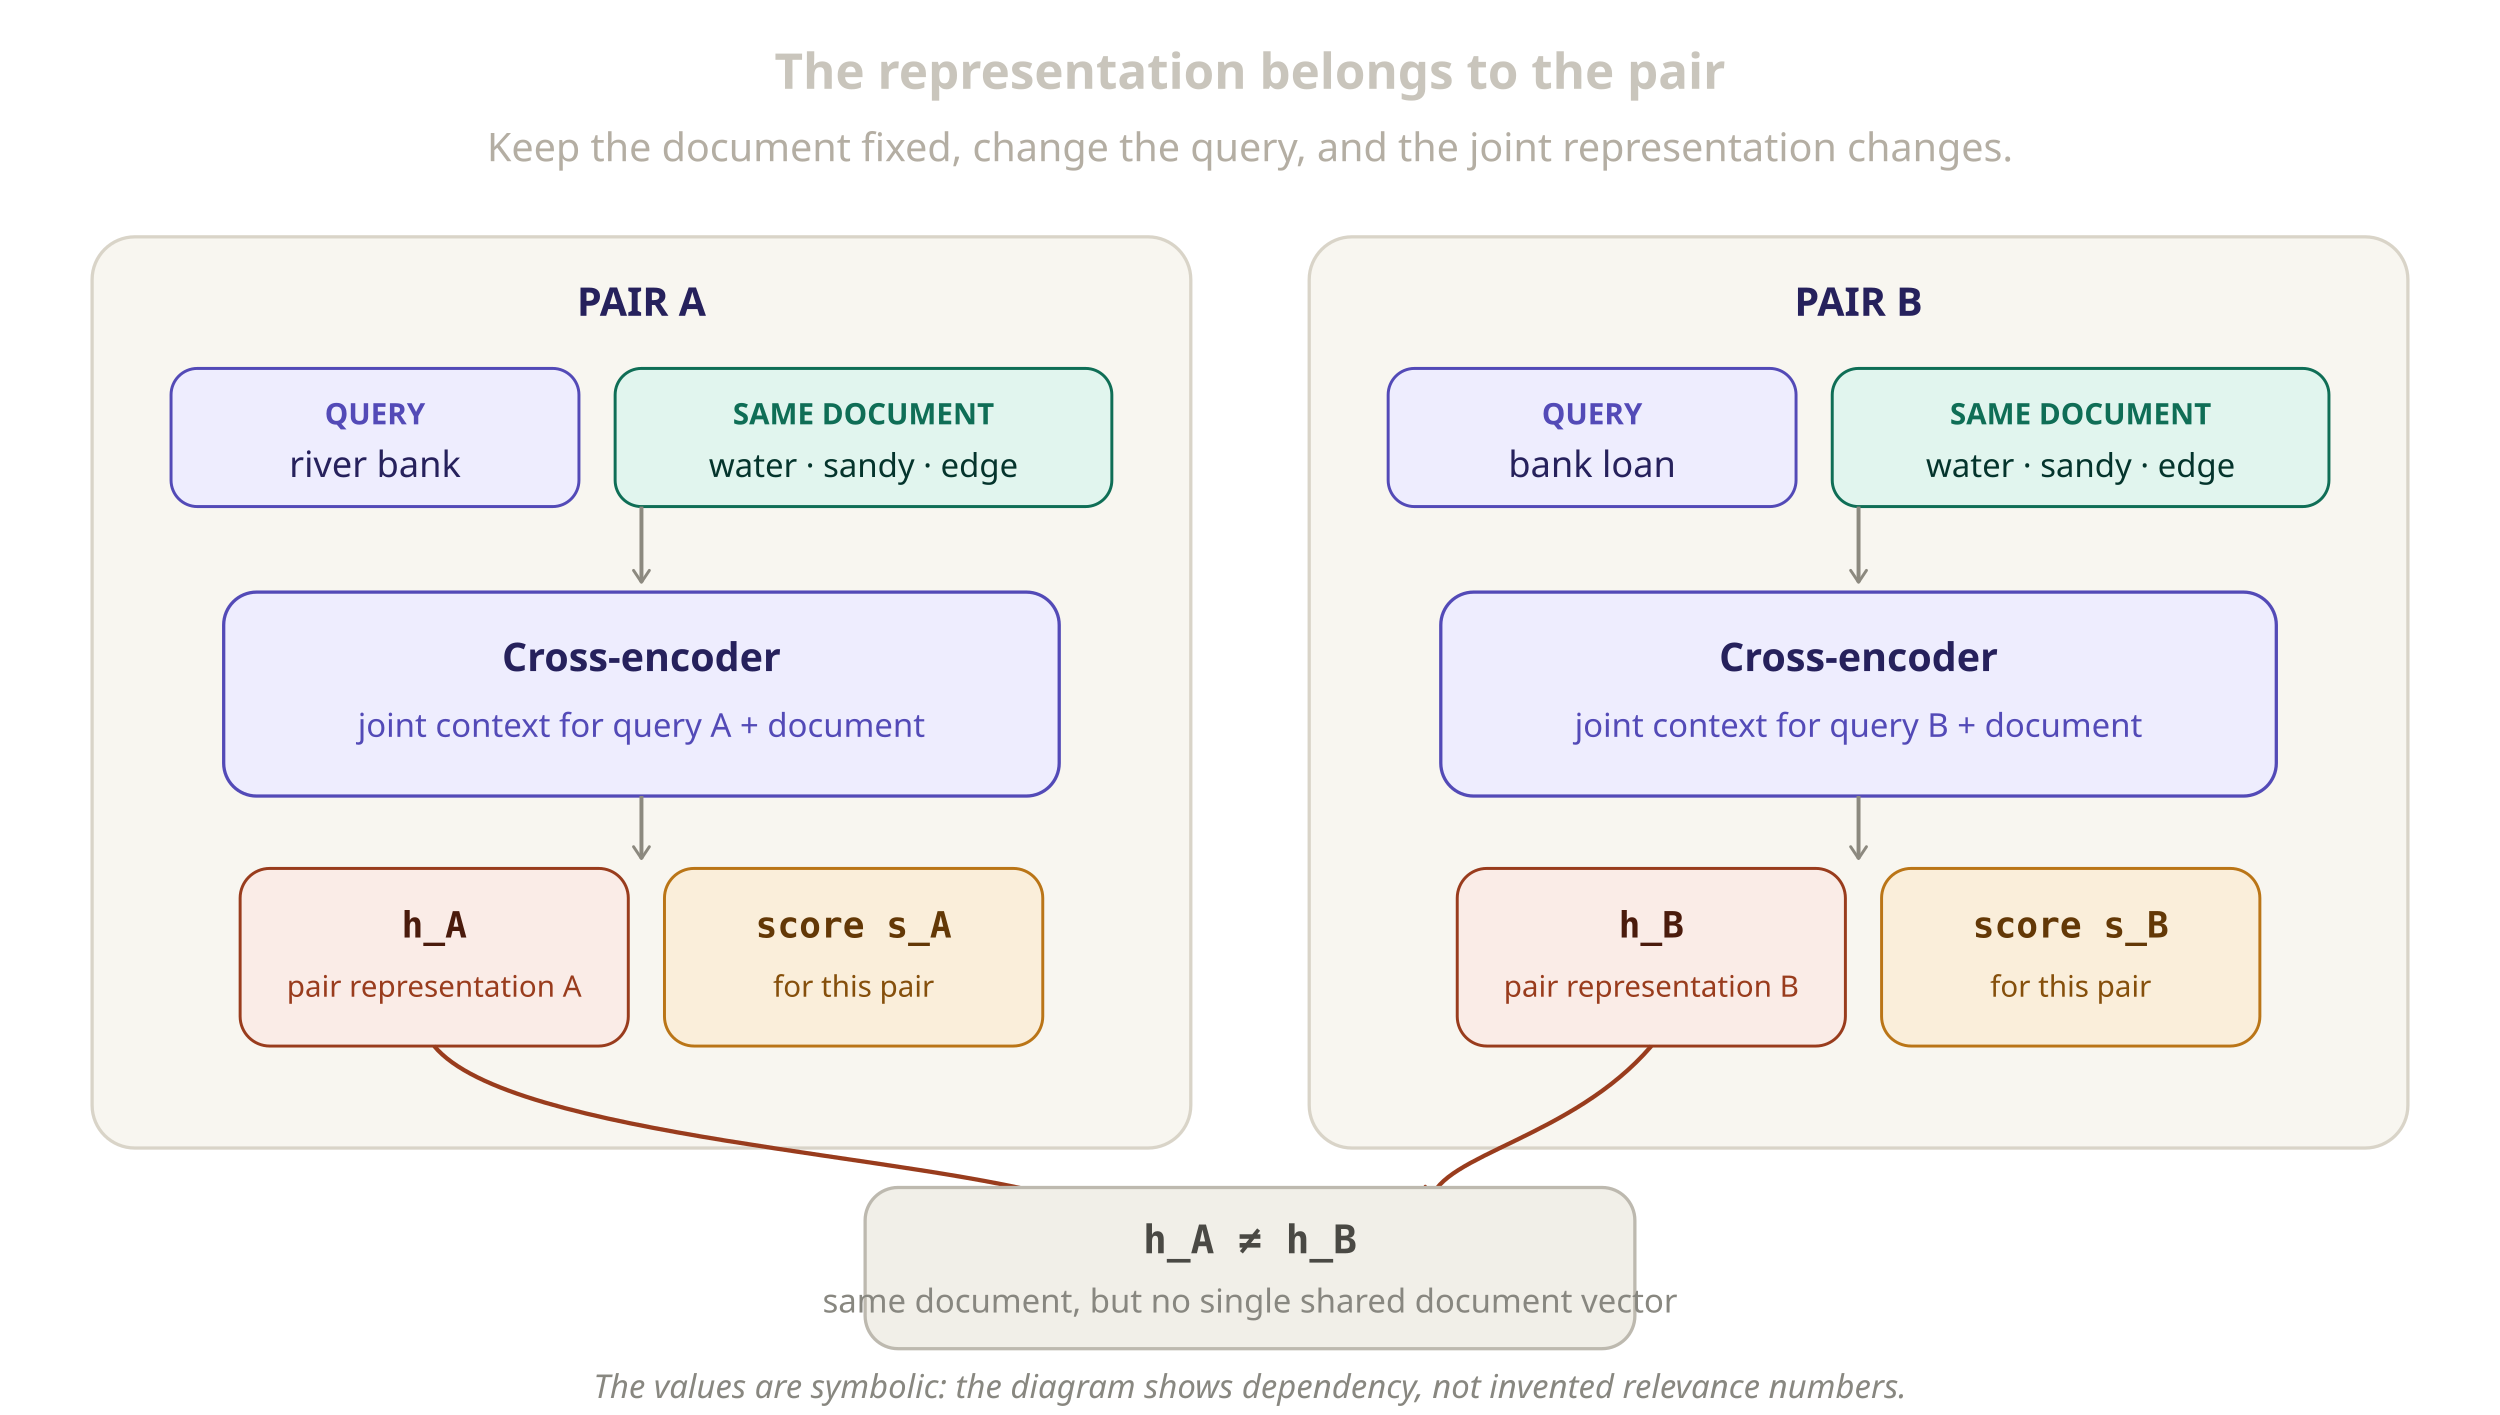
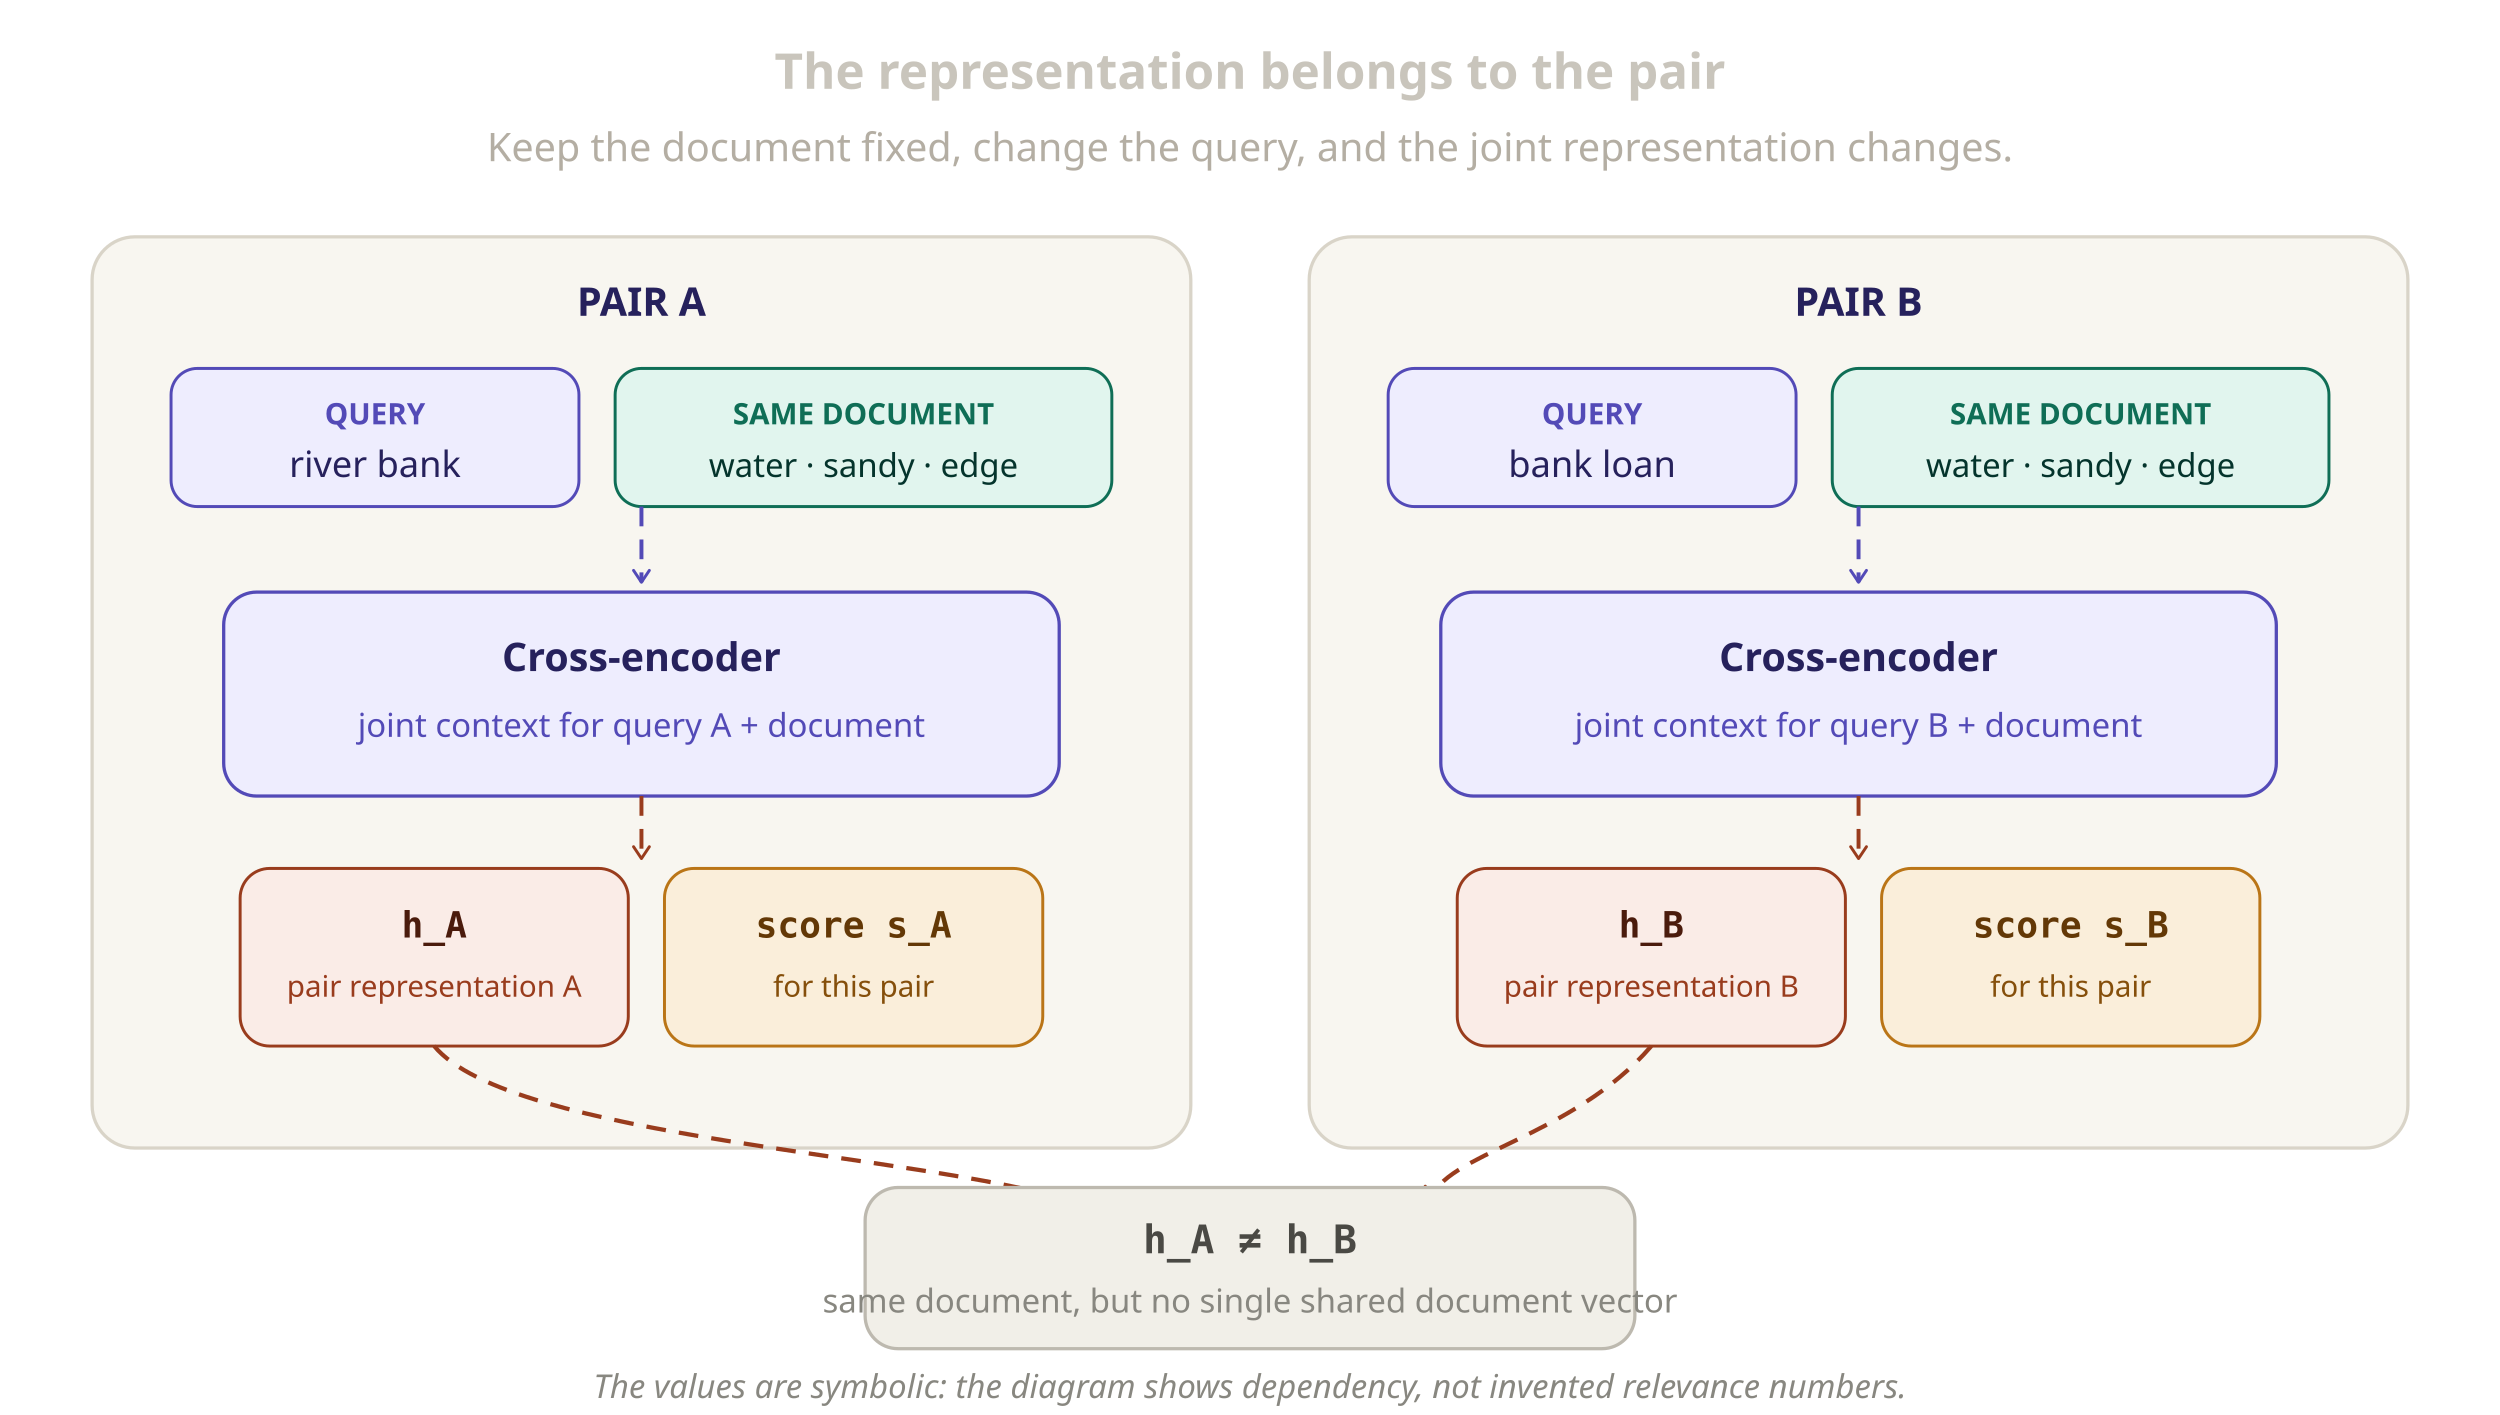
<svg xmlns="http://www.w3.org/2000/svg" viewBox="0 0 760 430" role="img" style="font-family: ui-sans-serif, system-ui, sans-serif; background: transparent;">
  <defs>
+     <style>
+       @keyframes focus-a {
+         0%, 42%, 100% { stroke-width: 2.4; }
+         52%, 90% { stroke-width: 0.9; }
+       }
+       @keyframes focus-b {
+         0%, 42%, 100% { stroke-width: 0.9; }
+         52%, 90% { stroke-width: 2.4; }
+       }
+       @keyframes flow-pair {
+         to { stroke-dashoffset: -22; }
+       }
+       @keyframes result-pulse {
+         0%, 100% { stroke-width: 1; }
+         50% { stroke-width: 2.5; }
+       }
+       .pair-a-focus { animation: focus-a 7s ease-in-out infinite; }
+       .pair-b-focus { animation: focus-b 7s ease-in-out infinite; }
+       .pair-flow, .result-flow {
+         stroke-dasharray: 6 4;
+         animation: flow-pair 1.2s linear infinite;
+       }
+       .pair-b-flow { animation-delay: -0.6s; }
+       .result-flow { animation-duration: 1.6s; }
+       .result-card { animation: result-pulse 3.5s ease-in-out infinite; }
+       @media (prefers-reduced-motion: reduce) {
+         .pair-a-focus, .pair-b-focus,
+         .pair-flow, .result-flow, .result-card {
+           animation: none !important;
+         }
+       }
+     </style>
    <marker id="arrow-pair" viewBox="0 0 10 10" refX="8" refY="5" markerWidth="5" markerHeight="5" orient="auto-start-reverse">
      <path d="M2 1L8 5L2 9" fill="none" stroke="context-stroke" stroke-width="1.5" stroke-linecap="round" stroke-linejoin="round" />
    </marker>
  </defs>
  <text x="380" y="27" text-anchor="middle" style="font-size:15px; font-weight:600; fill:#C9C5BC;">
    The representation belongs to the pair
  </text>
  <text x="380" y="49" text-anchor="middle" style="font-size:12px; fill:#B4AEA3;">
    Keep the document fixed, change the query, and the joint representation changes.
  </text>
-   <rect x="28" y="72" width="334" height="277" rx="13" fill="#F8F6F0" stroke="#D9D4C8" stroke-width="1" />
-   <rect x="398" y="72" width="334" height="277" rx="13" fill="#F8F6F0" stroke="#D9D4C8" stroke-width="1" />
+   <rect class="pair-a-focus" x="28" y="72" width="334" height="277" rx="13" fill="#F8F6F0" stroke="#D9D4C8" stroke-width="1" />
+   <rect class="pair-b-focus" x="398" y="72" width="334" height="277" rx="13" fill="#F8F6F0" stroke="#D9D4C8" stroke-width="1" />
  <text x="195" y="96" text-anchor="middle" style="font-size:12px; font-weight:600; fill:#26215C;">PAIR A</text>
  <text x="565" y="96" text-anchor="middle" style="font-size:12px; font-weight:600; fill:#26215C;">PAIR B</text>
-   <rect x="52" y="112" width="124" height="42" rx="8" fill="#EEEDFE" stroke="#534AB7" stroke-width="0.9" />
+   <rect class="pair-a-focus" x="52" y="112" width="124" height="42" rx="8" fill="#EEEDFE" stroke="#534AB7" stroke-width="0.9" />
  <text x="114" y="129" text-anchor="middle" style="font-size:9px; font-weight:600; fill:#534AB7;">QUERY</text>
  <text x="114" y="145" text-anchor="middle" style="font-size:11px; font-weight:500; fill:#26215C;">river bank</text>
  <rect x="187" y="112" width="151" height="42" rx="8" fill="#E1F5EE" stroke="#0F6E56" stroke-width="0.9" />
  <text x="262.5" y="129" text-anchor="middle" style="font-size:9px; font-weight:600; fill:#0F6E56;">SAME DOCUMENT</text>
  <text x="262.5" y="145" text-anchor="middle" style="font-size:10px; font-weight:500; fill:#04342C;">water · sandy · edge</text>
-   <rect x="422" y="112" width="124" height="42" rx="8" fill="#EEEDFE" stroke="#534AB7" stroke-width="0.9" />
+   <rect class="pair-b-focus" x="422" y="112" width="124" height="42" rx="8" fill="#EEEDFE" stroke="#534AB7" stroke-width="0.9" />
  <text x="484" y="129" text-anchor="middle" style="font-size:9px; font-weight:600; fill:#534AB7;">QUERY</text>
  <text x="484" y="145" text-anchor="middle" style="font-size:11px; font-weight:500; fill:#26215C;">bank loan</text>
  <rect x="557" y="112" width="151" height="42" rx="8" fill="#E1F5EE" stroke="#0F6E56" stroke-width="0.9" />
  <text x="632.5" y="129" text-anchor="middle" style="font-size:9px; font-weight:600; fill:#0F6E56;">SAME DOCUMENT</text>
  <text x="632.5" y="145" text-anchor="middle" style="font-size:10px; font-weight:500; fill:#04342C;">water · sandy · edge</text>
-   <line x1="195" y1="154" x2="195" y2="177" stroke="#8C897F" stroke-width="1.2" marker-end="url(#arrow-pair)" />
-   <line x1="565" y1="154" x2="565" y2="177" stroke="#8C897F" stroke-width="1.2" marker-end="url(#arrow-pair)" />
-   <rect x="68" y="180" width="254" height="62" rx="10" fill="#EEEDFE" stroke="#534AB7" stroke-width="1" />
+   <line class="pair-flow" x1="195" y1="154" x2="195" y2="177" stroke="#534AB7" stroke-width="1.2" marker-end="url(#arrow-pair)" />
+   <line class="pair-flow pair-b-flow" x1="565" y1="154" x2="565" y2="177" stroke="#534AB7" stroke-width="1.2" marker-end="url(#arrow-pair)" />
+   <rect class="pair-a-focus" x="68" y="180" width="254" height="62" rx="10" fill="#EEEDFE" stroke="#534AB7" stroke-width="1" />
  <text x="195" y="204" text-anchor="middle" style="font-size:12px; font-weight:600; fill:#26215C;">Cross-encoder</text>
  <text x="195" y="224" text-anchor="middle" style="font-size:10px; fill:#534AB7;">joint context for query A + document</text>
-   <rect x="438" y="180" width="254" height="62" rx="10" fill="#EEEDFE" stroke="#534AB7" stroke-width="1" />
+   <rect class="pair-b-focus" x="438" y="180" width="254" height="62" rx="10" fill="#EEEDFE" stroke="#534AB7" stroke-width="1" />
  <text x="565" y="204" text-anchor="middle" style="font-size:12px; font-weight:600; fill:#26215C;">Cross-encoder</text>
  <text x="565" y="224" text-anchor="middle" style="font-size:10px; fill:#534AB7;">joint context for query B + document</text>
-   <line x1="195" y1="242" x2="195" y2="261" stroke="#8C897F" stroke-width="1.2" marker-end="url(#arrow-pair)" />
-   <line x1="565" y1="242" x2="565" y2="261" stroke="#8C897F" stroke-width="1.2" marker-end="url(#arrow-pair)" />
-   <rect x="73" y="264" width="118" height="54" rx="9" fill="#FAECE7" stroke="#993C1D" stroke-width="0.9" />
+   <line class="pair-flow" x1="195" y1="242" x2="195" y2="261" stroke="#993C1D" stroke-width="1.2" marker-end="url(#arrow-pair)" />
+   <line class="pair-flow pair-b-flow" x1="565" y1="242" x2="565" y2="261" stroke="#993C1D" stroke-width="1.2" marker-end="url(#arrow-pair)" />
+   <rect class="pair-a-focus" x="73" y="264" width="118" height="54" rx="9" fill="#FAECE7" stroke="#993C1D" stroke-width="0.9" />
  <text x="132" y="285" text-anchor="middle" style="font-size:11px; font-weight:600; fill:#4A1B0C; font-family:ui-monospace, monospace;">h_A</text>
  <text x="132" y="303" text-anchor="middle" style="font-size:9px; fill:#993C1D;">pair representation A</text>
-   <rect x="202" y="264" width="115" height="54" rx="9" fill="#FAEEDA" stroke="#BA7517" stroke-width="0.9" />
+   <rect class="pair-a-focus" x="202" y="264" width="115" height="54" rx="9" fill="#FAEEDA" stroke="#BA7517" stroke-width="0.9" />
  <text x="259.5" y="285" text-anchor="middle" style="font-size:11px; font-weight:600; fill:#633806; font-family:ui-monospace, monospace;">score s_A</text>
  <text x="259.5" y="303" text-anchor="middle" style="font-size:9px; fill:#854F0B;">for this pair</text>
-   <rect x="443" y="264" width="118" height="54" rx="9" fill="#FAECE7" stroke="#993C1D" stroke-width="0.9" />
+   <rect class="pair-b-focus" x="443" y="264" width="118" height="54" rx="9" fill="#FAECE7" stroke="#993C1D" stroke-width="0.9" />
  <text x="502" y="285" text-anchor="middle" style="font-size:11px; font-weight:600; fill:#4A1B0C; font-family:ui-monospace, monospace;">h_B</text>
  <text x="502" y="303" text-anchor="middle" style="font-size:9px; fill:#993C1D;">pair representation B</text>
-   <rect x="572" y="264" width="115" height="54" rx="9" fill="#FAEEDA" stroke="#BA7517" stroke-width="0.9" />
+   <rect class="pair-b-focus" x="572" y="264" width="115" height="54" rx="9" fill="#FAEEDA" stroke="#BA7517" stroke-width="0.9" />
  <text x="629.5" y="285" text-anchor="middle" style="font-size:11px; font-weight:600; fill:#633806; font-family:ui-monospace, monospace;">score s_B</text>
  <text x="629.5" y="303" text-anchor="middle" style="font-size:9px; fill:#854F0B;">for this pair</text>
-   <path d="M132 318 C155 346 281 351 325 365" fill="none" stroke="#993C1D" stroke-width="1.3" marker-end="url(#arrow-pair)" />
-   <path d="M502 318 C478 346 438 351 435 365" fill="none" stroke="#993C1D" stroke-width="1.3" marker-end="url(#arrow-pair)" />
-   <rect x="263" y="361" width="234" height="49" rx="10" fill="#F1EFE8" stroke="#BDB9AF" stroke-width="1" />
+   <path class="result-flow" d="M132 318 C155 346 281 351 325 365" fill="none" stroke="#993C1D" stroke-width="1.3" marker-end="url(#arrow-pair)" />
+   <path class="result-flow" d="M502 318 C478 346 438 351 435 365" fill="none" stroke="#993C1D" stroke-width="1.3" marker-end="url(#arrow-pair)" />
+   <rect class="result-card" x="263" y="361" width="234" height="49" rx="10" fill="#F1EFE8" stroke="#BDB9AF" stroke-width="1" />
  <text x="380" y="381" text-anchor="middle" style="font-size:12px; font-weight:600; fill:#4A4944; font-family:ui-monospace, monospace;">h_A ≠ h_B</text>
  <text x="380" y="399" text-anchor="middle" style="font-size:10px; fill:#888780;">same document, but no single shared document vector</text>
  <text x="380" y="425" text-anchor="middle" style="font-size:10px; fill:#888780; font-style:italic;">
    The values are symbolic: the diagram shows dependency, not invented relevance numbers.
  </text>
</svg>
